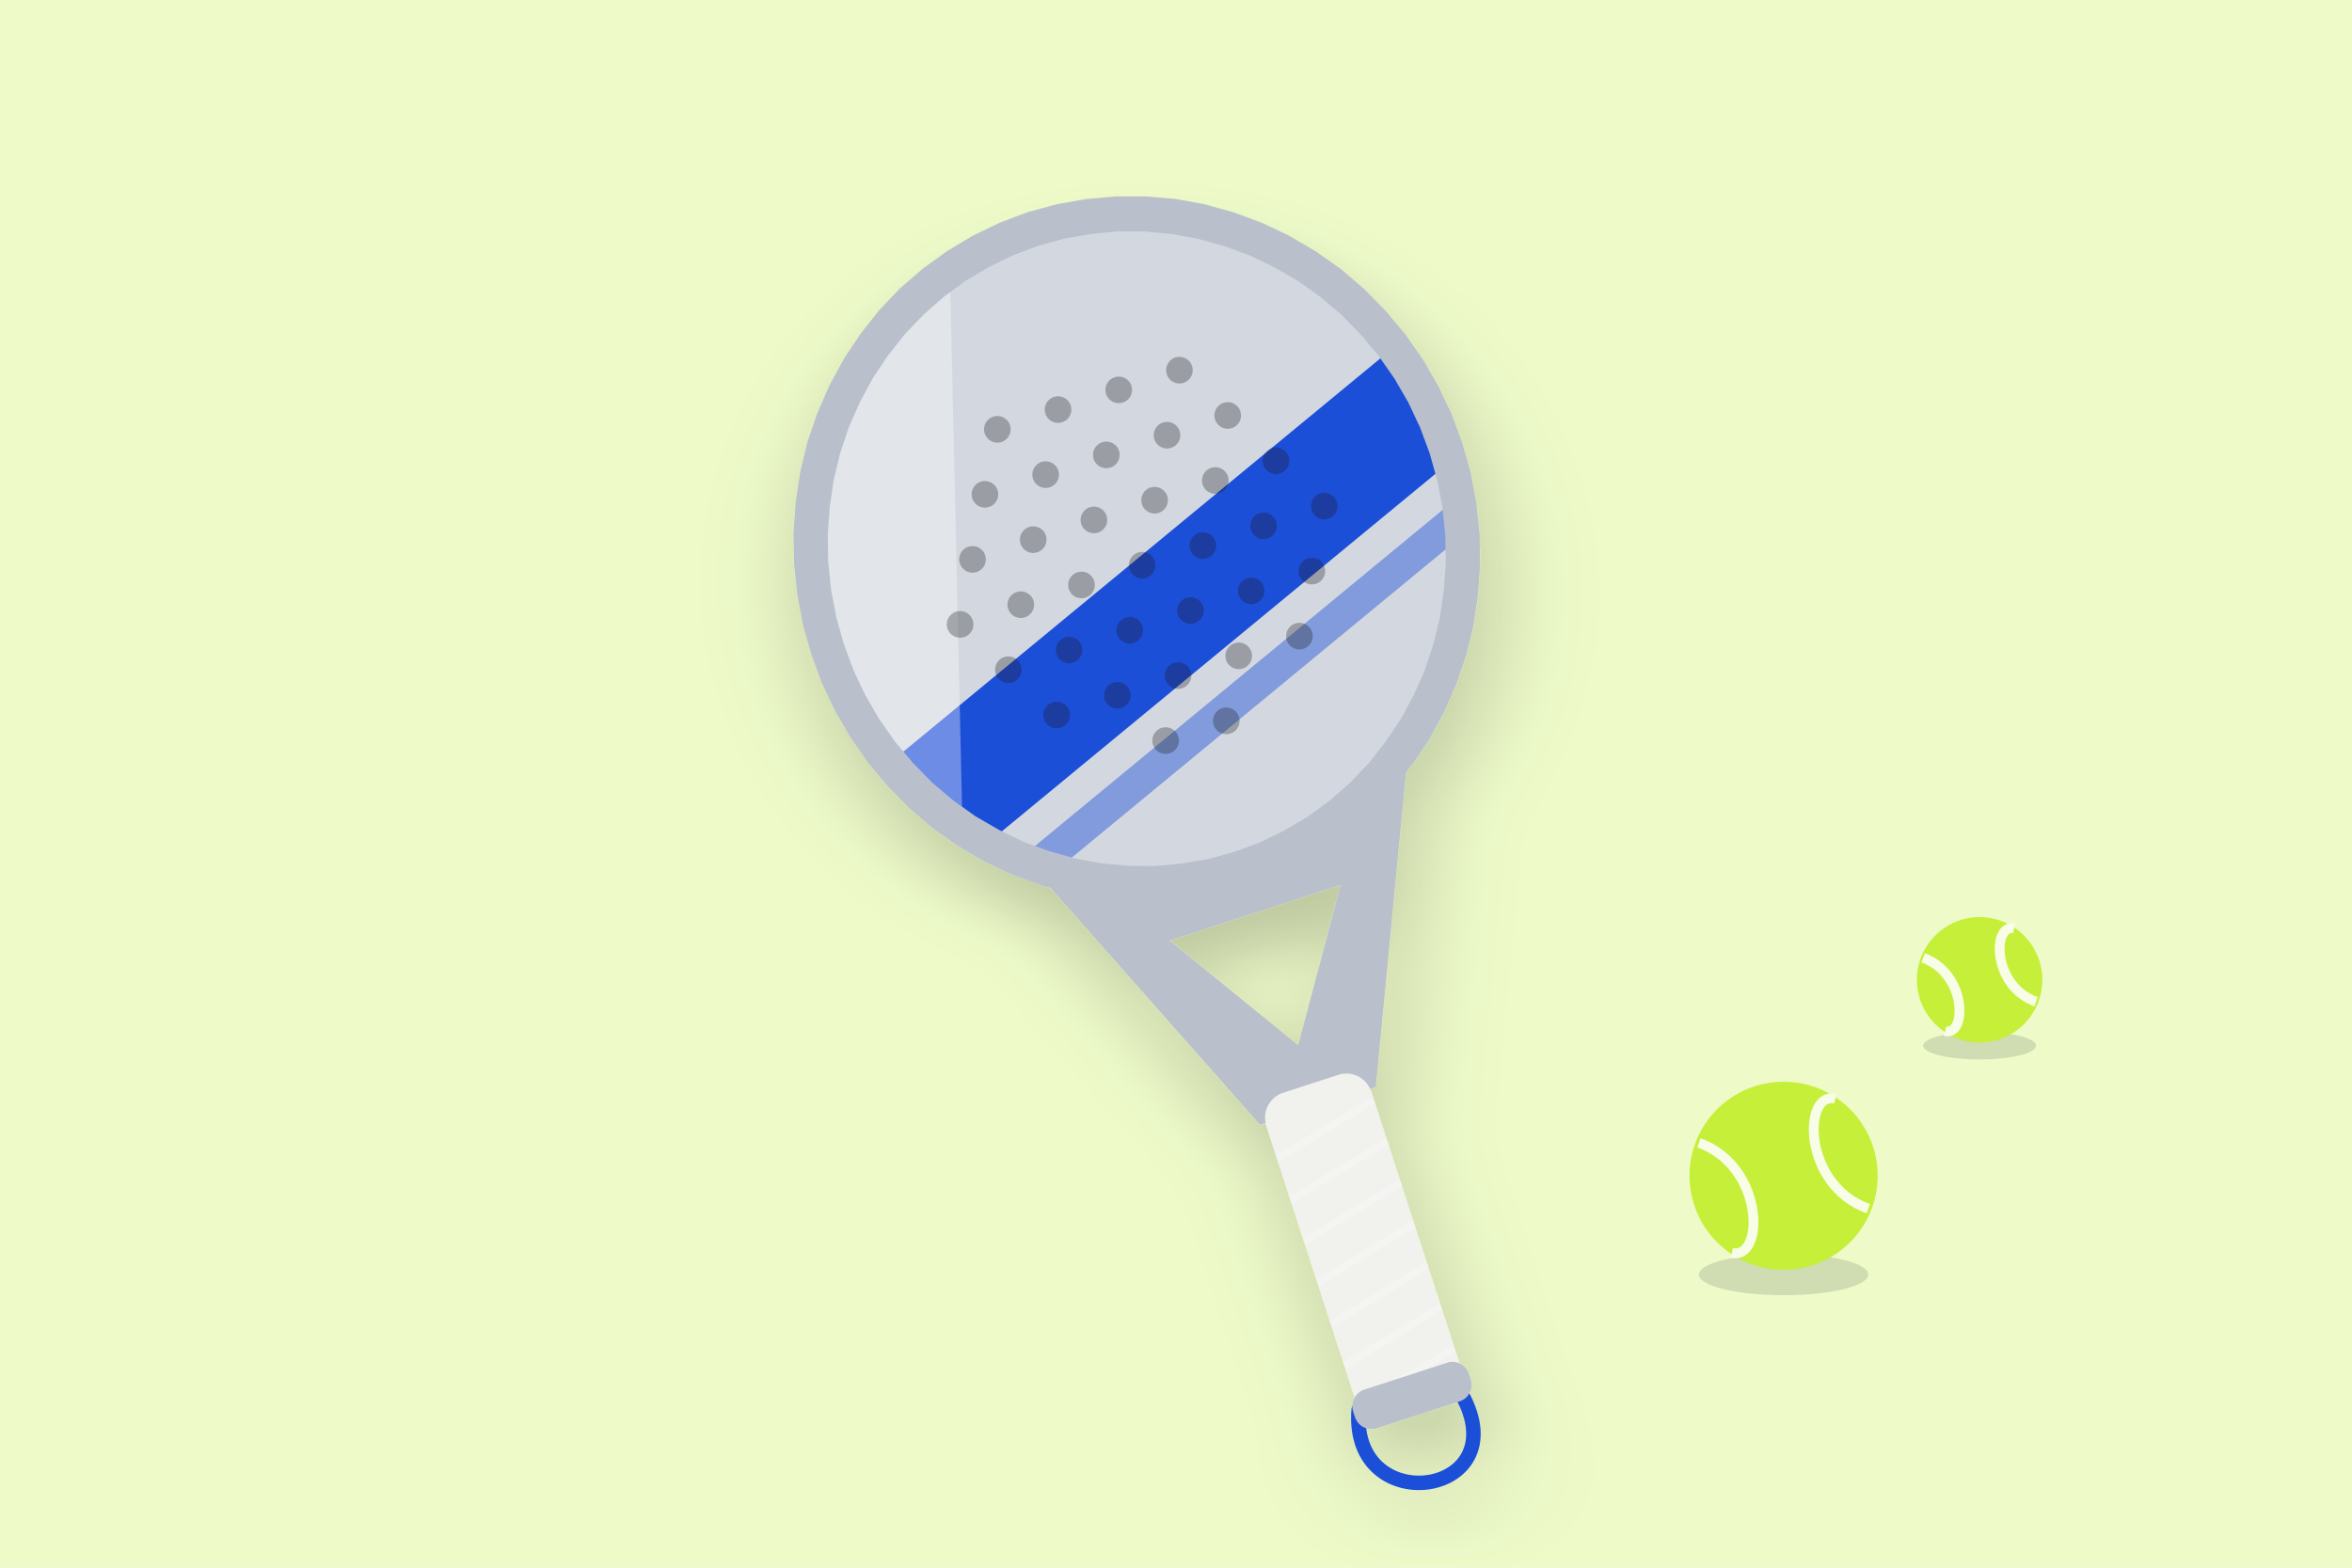
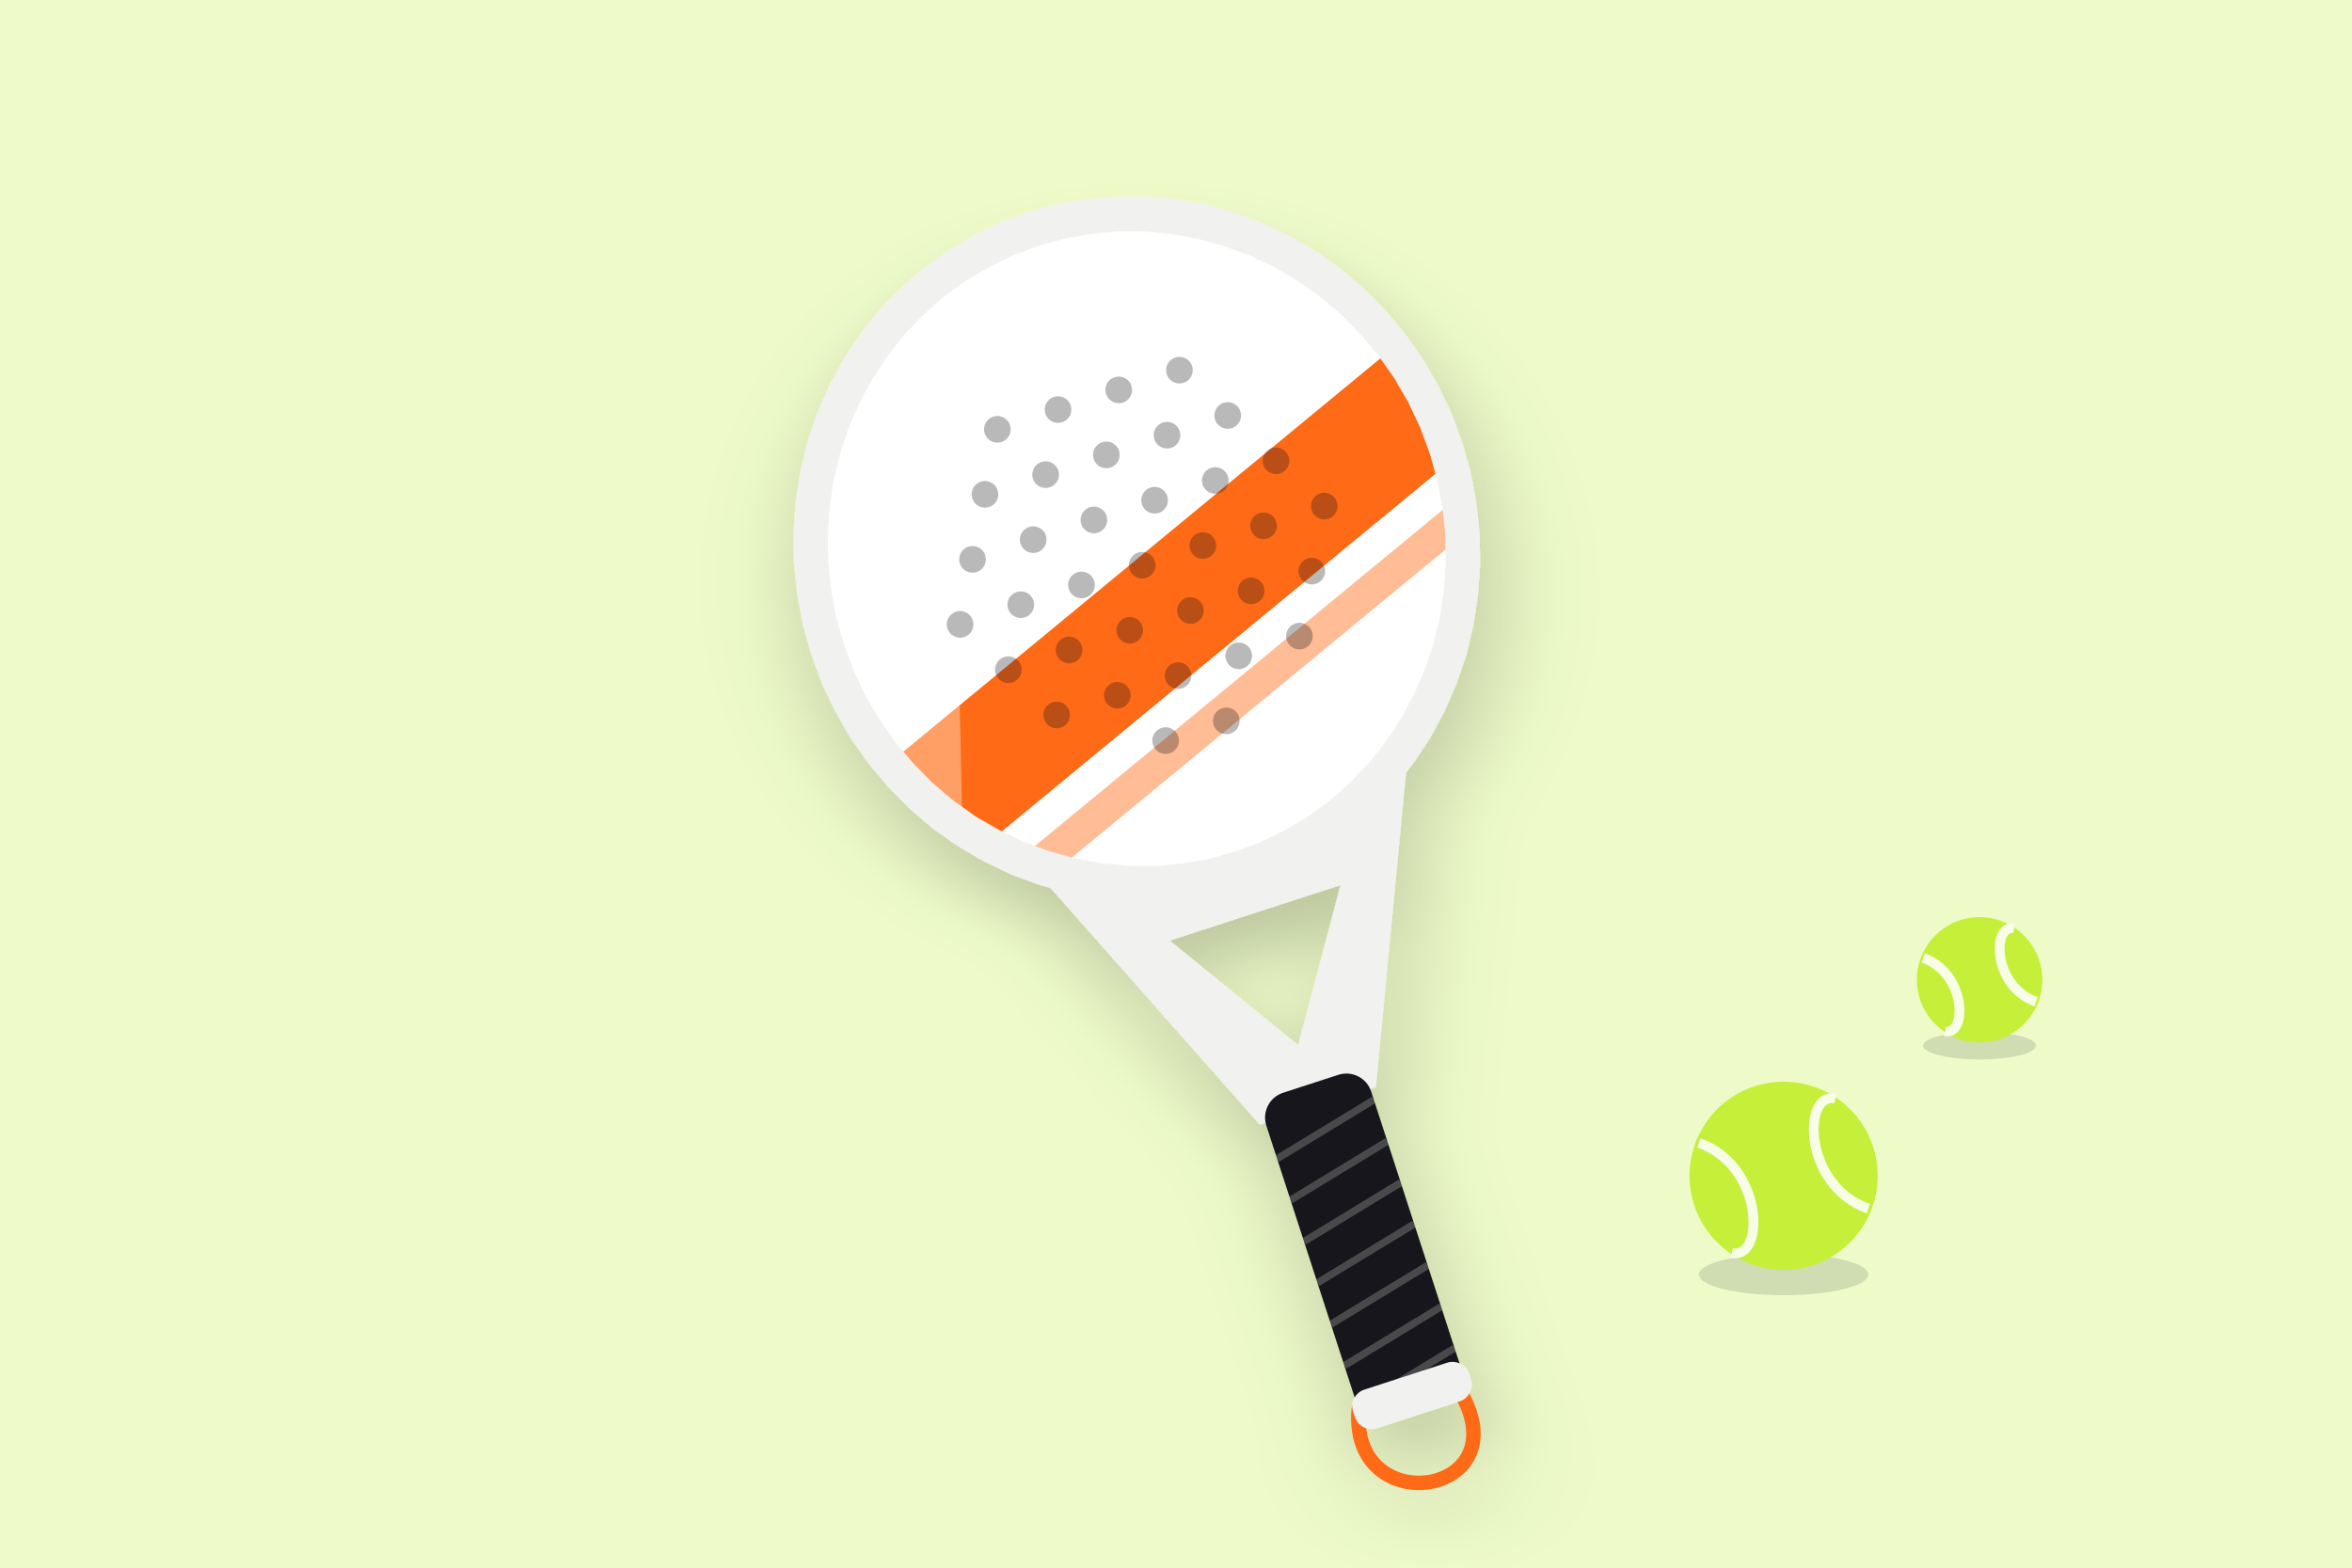
<svg xmlns="http://www.w3.org/2000/svg" viewBox="0 0 600 400">
  <defs>
    <filter id="shadow" x="-30%" y="-20%" width="160%" height="150%">
      <feDropShadow dx="0" dy="14" stdDeviation="14" flood-color="#15171a" flood-opacity=".2" />
    </filter>
    <clipPath id="a-face">
      <path d="M106.2 0 L105.8 9.6 L104.6 19.1 L102.6 28.4 L99.8 37.6 L96.2 46.4 L92 54.9 L87 63 L81.4 70.6 L75.1 77.6 L68.3 84.1 L60.9 89.9 L53.1 95.1 L44.9 99.5 L36.3 103.2 L27.5 106.1 L18.4 108.1 L9.3 109.4 L0 109.8 L-9.3 109.4 L-18.4 108.1 L-27.5 106.1 L-36.3 103.2 L-44.9 99.5 L-53.1 95.1 L-60.9 89.9 L-68.3 84.1 L-75.1 77.6 L-81.4 70.6 L-87 63 L-92 54.9 L-96.2 46.4 L-99.8 37.6 L-102.6 28.4 L-104.6 19.1 L-105.8 9.6 L-106.2 0 L-105.8 -9.6 L-104.6 -19.1 L-102.6 -28.4 L-99.8 -37.6 L-96.2 -46.4 L-92 -54.9 L-87 -63 L-81.4 -70.6 L-75.1 -77.6 L-68.3 -84.1 L-60.9 -89.9 L-53.1 -95.1 L-44.9 -99.5 L-36.3 -103.2 L-27.5 -106.1 L-18.4 -108.1 L-9.3 -109.4 L0 -109.8 L9.3 -109.4 L18.4 -108.1 L27.5 -106.1 L36.3 -103.2 L44.9 -99.5 L53.1 -95.1 L60.9 -89.9 L68.3 -84.1 L75.1 -77.6 L81.4 -70.6 L87 -63 L92 -54.9 L96.2 -46.4 L99.8 -37.6 L102.6 -28.4 L104.6 -19.1 L105.8 -9.6 Z" />
    </clipPath>
    <clipPath id="a-grip">
      <rect x="-19" y="194" width="38" height="112" rx="9" />
    </clipPath>
  </defs>
  <rect width="600" height="400" fill="#eefbc9" />
  <g transform="translate(290 140) rotate(-18) scale(0.74)" filter="url(#shadow)">
    <g>
-       <path d="M-19 306 C -34 342, 26 352, 16 310" fill="none" stroke="#1f4fd8" stroke-width="5" stroke-linecap="round" />
-       <path fill-rule="evenodd" fill="#b9c0cb" d="M-74 80 L74 80 L21 202 L-21 202 Z M-31 132 L31 132 L0 180 Z" />
-       <rect x="-19" y="194" width="38" height="118" rx="9" fill="#f1f1ee" />
+       <path d="M-19 306 C -34 342, 26 352, 16 310" fill="none" stroke="#ff6a13" stroke-width="5" stroke-linecap="round" />
+       <path fill-rule="evenodd" fill="#f1f1ef" d="M-74 80 L74 80 L21 202 L-21 202 Z M-31 132 L31 132 L0 180 Z" />
+       <rect x="-19" y="194" width="38" height="118" rx="9" fill="#15171a" />
      <g stroke="rgba(255,255,255,.22)" stroke-width="2.5" clip-path="url(#a-grip)">
        <path d="M-19 215 L19 206" />
        <path d="M-19 230 L19 221" />
        <path d="M-19 245 L19 236" />
        <path d="M-19 260 L19 251" />
        <path d="M-19 275 L19 266" />
        <path d="M-19 290 L19 281" />
        <path d="M-19 305 L19 296" />
      </g>
-       <rect x="-21" y="300" width="42" height="14" rx="6" fill="#b9c0cb" />
-       <path d="M118 0 L117.6 10.6 L116.2 21.2 L114 31.6 L110.9 41.7 L106.9 51.6 L102.2 61 L96.7 70 L90.4 78.4 L83.4 86.3 L75.8 93.5 L67.7 99.9 L59 105.7 L49.9 110.6 L40.4 114.6 L30.5 117.8 L20.5 120.1 L10.3 121.5 L0 122 L-10.3 121.5 L-20.5 120.1 L-30.5 117.8 L-40.4 114.6 L-49.9 110.6 L-59 105.7 L-67.7 99.9 L-75.8 93.5 L-83.4 86.3 L-90.4 78.4 L-96.7 70 L-102.2 61 L-106.9 51.6 L-110.9 41.7 L-114 31.6 L-116.2 21.2 L-117.6 10.6 L-118 0 L-117.6 -10.6 L-116.2 -21.2 L-114 -31.6 L-110.9 -41.7 L-106.9 -51.6 L-102.2 -61 L-96.7 -70 L-90.4 -78.4 L-83.4 -86.3 L-75.8 -93.5 L-67.7 -99.9 L-59 -105.7 L-49.9 -110.6 L-40.4 -114.6 L-30.5 -117.8 L-20.5 -120.1 L-10.3 -121.5 L0 -122 L10.3 -121.5 L20.5 -120.1 L30.5 -117.8 L40.4 -114.6 L49.9 -110.6 L59 -105.7 L67.7 -99.9 L75.8 -93.5 L83.4 -86.3 L90.4 -78.4 L96.7 -70 L102.2 -61 L106.9 -51.6 L110.9 -41.7 L114 -31.6 L116.2 -21.2 L117.6 -10.6 Z" fill="#b9c0cb" />
-       <path d="M106.2 0 L105.8 9.6 L104.6 19.1 L102.6 28.4 L99.8 37.6 L96.2 46.4 L92 54.9 L87 63 L81.4 70.6 L75.1 77.6 L68.3 84.1 L60.9 89.9 L53.1 95.1 L44.9 99.5 L36.3 103.2 L27.5 106.1 L18.4 108.1 L9.3 109.4 L0 109.8 L-9.3 109.4 L-18.4 108.1 L-27.5 106.1 L-36.3 103.2 L-44.9 99.5 L-53.1 95.1 L-60.9 89.9 L-68.3 84.1 L-75.1 77.6 L-81.4 70.6 L-87 63 L-92 54.9 L-96.2 46.4 L-99.8 37.6 L-102.6 28.4 L-104.6 19.1 L-105.8 9.6 L-106.2 0 L-105.8 -9.6 L-104.6 -19.1 L-102.6 -28.4 L-99.8 -37.6 L-96.2 -46.4 L-92 -54.9 L-87 -63 L-81.4 -70.6 L-75.1 -77.6 L-68.3 -84.1 L-60.9 -89.9 L-53.1 -95.1 L-44.9 -99.5 L-36.3 -103.2 L-27.5 -106.1 L-18.4 -108.1 L-9.3 -109.4 L0 -109.8 L9.3 -109.4 L18.4 -108.1 L27.5 -106.1 L36.3 -103.2 L44.9 -99.5 L53.1 -95.1 L60.9 -89.9 L68.3 -84.1 L75.1 -77.6 L81.4 -70.6 L87 -63 L92 -54.9 L96.2 -46.4 L99.8 -37.6 L102.6 -28.4 L104.6 -19.1 L105.8 -9.6 Z" fill="#d3d8e0" />
+       <rect x="-21" y="300" width="42" height="14" rx="6" fill="#f1f1ef" />
+       <path d="M118 0 L117.6 10.6 L116.2 21.2 L114 31.6 L110.9 41.7 L106.9 51.6 L102.2 61 L96.7 70 L90.4 78.4 L83.4 86.3 L75.8 93.5 L67.7 99.9 L59 105.7 L49.9 110.6 L40.4 114.6 L30.5 117.8 L20.5 120.1 L10.3 121.5 L0 122 L-10.3 121.5 L-20.5 120.1 L-30.5 117.8 L-40.4 114.6 L-49.9 110.6 L-59 105.7 L-67.7 99.9 L-75.8 93.5 L-83.4 86.3 L-90.4 78.4 L-96.7 70 L-102.2 61 L-106.9 51.6 L-110.9 41.7 L-114 31.6 L-116.2 21.2 L-117.6 10.6 L-118 0 L-117.6 -10.6 L-116.2 -21.2 L-114 -31.6 L-110.9 -41.7 L-106.9 -51.6 L-102.2 -61 L-96.7 -70 L-90.4 -78.4 L-83.4 -86.3 L-75.8 -93.5 L-67.7 -99.9 L-59 -105.7 L-49.9 -110.6 L-40.4 -114.6 L-30.5 -117.8 L-20.5 -120.1 L-10.3 -121.5 L0 -122 L10.3 -121.5 L20.5 -120.1 L30.5 -117.8 L40.4 -114.6 L49.9 -110.6 L59 -105.7 L67.7 -99.9 L75.8 -93.5 L83.4 -86.3 L90.4 -78.4 L96.7 -70 L102.2 -61 L106.9 -51.6 L110.9 -41.7 L114 -31.6 L116.2 -21.2 L117.6 -10.6 Z" fill="#f1f1ef" />
+       <path d="M106.2 0 L105.8 9.6 L104.6 19.1 L102.6 28.4 L99.8 37.6 L96.2 46.4 L92 54.9 L87 63 L81.4 70.6 L75.1 77.6 L68.3 84.1 L60.9 89.9 L53.1 95.1 L44.9 99.5 L36.3 103.2 L27.5 106.1 L18.4 108.1 L9.3 109.4 L0 109.8 L-9.3 109.4 L-18.4 108.1 L-27.5 106.1 L-36.3 103.2 L-44.9 99.5 L-53.1 95.1 L-60.9 89.9 L-68.3 84.1 L-75.1 77.6 L-81.4 70.6 L-87 63 L-92 54.9 L-96.2 46.4 L-99.8 37.6 L-102.6 28.4 L-104.6 19.1 L-105.8 9.6 L-106.2 0 L-105.8 -9.6 L-104.6 -19.1 L-102.6 -28.4 L-99.8 -37.6 L-96.2 -46.4 L-92 -54.9 L-87 -63 L-81.4 -70.6 L-75.1 -77.6 L-68.3 -84.1 L-60.9 -89.9 L-53.1 -95.1 L-44.9 -99.5 L-36.3 -103.2 L-27.5 -106.1 L-18.4 -108.1 L-9.3 -109.4 L0 -109.8 L9.3 -109.4 L18.4 -108.1 L27.5 -106.1 L36.3 -103.2 L44.9 -99.5 L53.1 -95.1 L60.9 -89.9 L68.3 -84.1 L75.1 -77.6 L81.4 -70.6 L87 -63 L92 -54.9 L96.2 -46.4 L99.8 -37.6 L102.6 -28.4 L104.6 -19.1 L105.8 -9.6 Z" fill="#ffffff" />
      <g clip-path="url(#a-face)">
-         <path d="M-170 70 L170 -64 L170 -18 L-170 116 Z" fill="#1f4fd8" />
-         <path d="M-170 128 L170 -6 L170 6 L-170 140 Z" fill="#1f4fd8" opacity=".45" />
+         <path d="M-170 70 L170 -64 L170 -18 L-170 116 Z" fill="#ff6a13" />
+         <path d="M-170 128 L170 -6 L170 6 L-170 140 Z" fill="#ff6a13" opacity=".45" />
        <path d="M-150 -150 L-20 -150 L-110 150 L-150 150 Z" fill="#fff" opacity="0.35" />
      </g>
      <g fill="rgba(21,23,26,.3)">
        <circle cx="-33" cy="-54" r="4.6" />
        <circle cx="-11" cy="-54" r="4.6" />
        <circle cx="11" cy="-54" r="4.6" />
        <circle cx="33" cy="-54" r="4.6" />
        <circle cx="-44" cy="-34" r="4.6" />
        <circle cx="-22" cy="-34" r="4.6" />
        <circle cx="0" cy="-34" r="4.6" />
        <circle cx="22" cy="-34" r="4.6" />
        <circle cx="44" cy="-34" r="4.6" />
        <circle cx="-55" cy="-14" r="4.6" />
        <circle cx="-33" cy="-14" r="4.6" />
        <circle cx="-11" cy="-14" r="4.6" />
        <circle cx="11" cy="-14" r="4.6" />
        <circle cx="33" cy="-14" r="4.6" />
        <circle cx="55" cy="-14" r="4.6" />
        <circle cx="-66" cy="6" r="4.6" />
        <circle cx="-44" cy="6" r="4.6" />
        <circle cx="-22" cy="6" r="4.6" />
        <circle cx="0" cy="6" r="4.6" />
        <circle cx="22" cy="6" r="4.6" />
        <circle cx="44" cy="6" r="4.6" />
        <circle cx="66" cy="6" r="4.6" />
        <circle cx="-55" cy="26" r="4.6" />
        <circle cx="-33" cy="26" r="4.6" />
        <circle cx="-11" cy="26" r="4.6" />
        <circle cx="11" cy="26" r="4.6" />
        <circle cx="33" cy="26" r="4.6" />
        <circle cx="55" cy="26" r="4.6" />
        <circle cx="-44" cy="46" r="4.6" />
        <circle cx="-22" cy="46" r="4.6" />
        <circle cx="0" cy="46" r="4.6" />
        <circle cx="22" cy="46" r="4.6" />
        <circle cx="44" cy="46" r="4.6" />
        <circle cx="-11" cy="66" r="4.6" />
        <circle cx="11" cy="66" r="4.6" />
      </g>
    </g>
  </g>
  <g transform="translate(455 300)">
    <ellipse cy="25.2" rx="21.6" ry="5.28" fill="#15171a" opacity=".14" />
    <circle r="24" fill="#c6ef3a" />
    <path d="M-21.6 -8.4 C -4.8 -2.4, -4.8 21.6, -13.2 19.68" fill="none" stroke="#f7fde6" stroke-width="2.5" />
    <path d="M21.6 8.4 C 4.8 2.4, 4.8 -21.6, 13.2 -19.68" fill="none" stroke="#f7fde6" stroke-width="2.5" />
  </g>
  <g transform="translate(505 250)">
    <ellipse cy="16.8" rx="14.4" ry="3.52" fill="#15171a" opacity=".14" />
    <circle r="16" fill="#c6ef3a" />
    <path d="M-14.4 -5.6 C -3.2 -1.6, -3.2 14.4, -8.8 13.12" fill="none" stroke="#f7fde6" stroke-width="2.5" />
    <path d="M14.4 5.6 C 3.2 1.6, 3.2 -14.4, 8.8 -13.12" fill="none" stroke="#f7fde6" stroke-width="2.5" />
  </g>
</svg>
